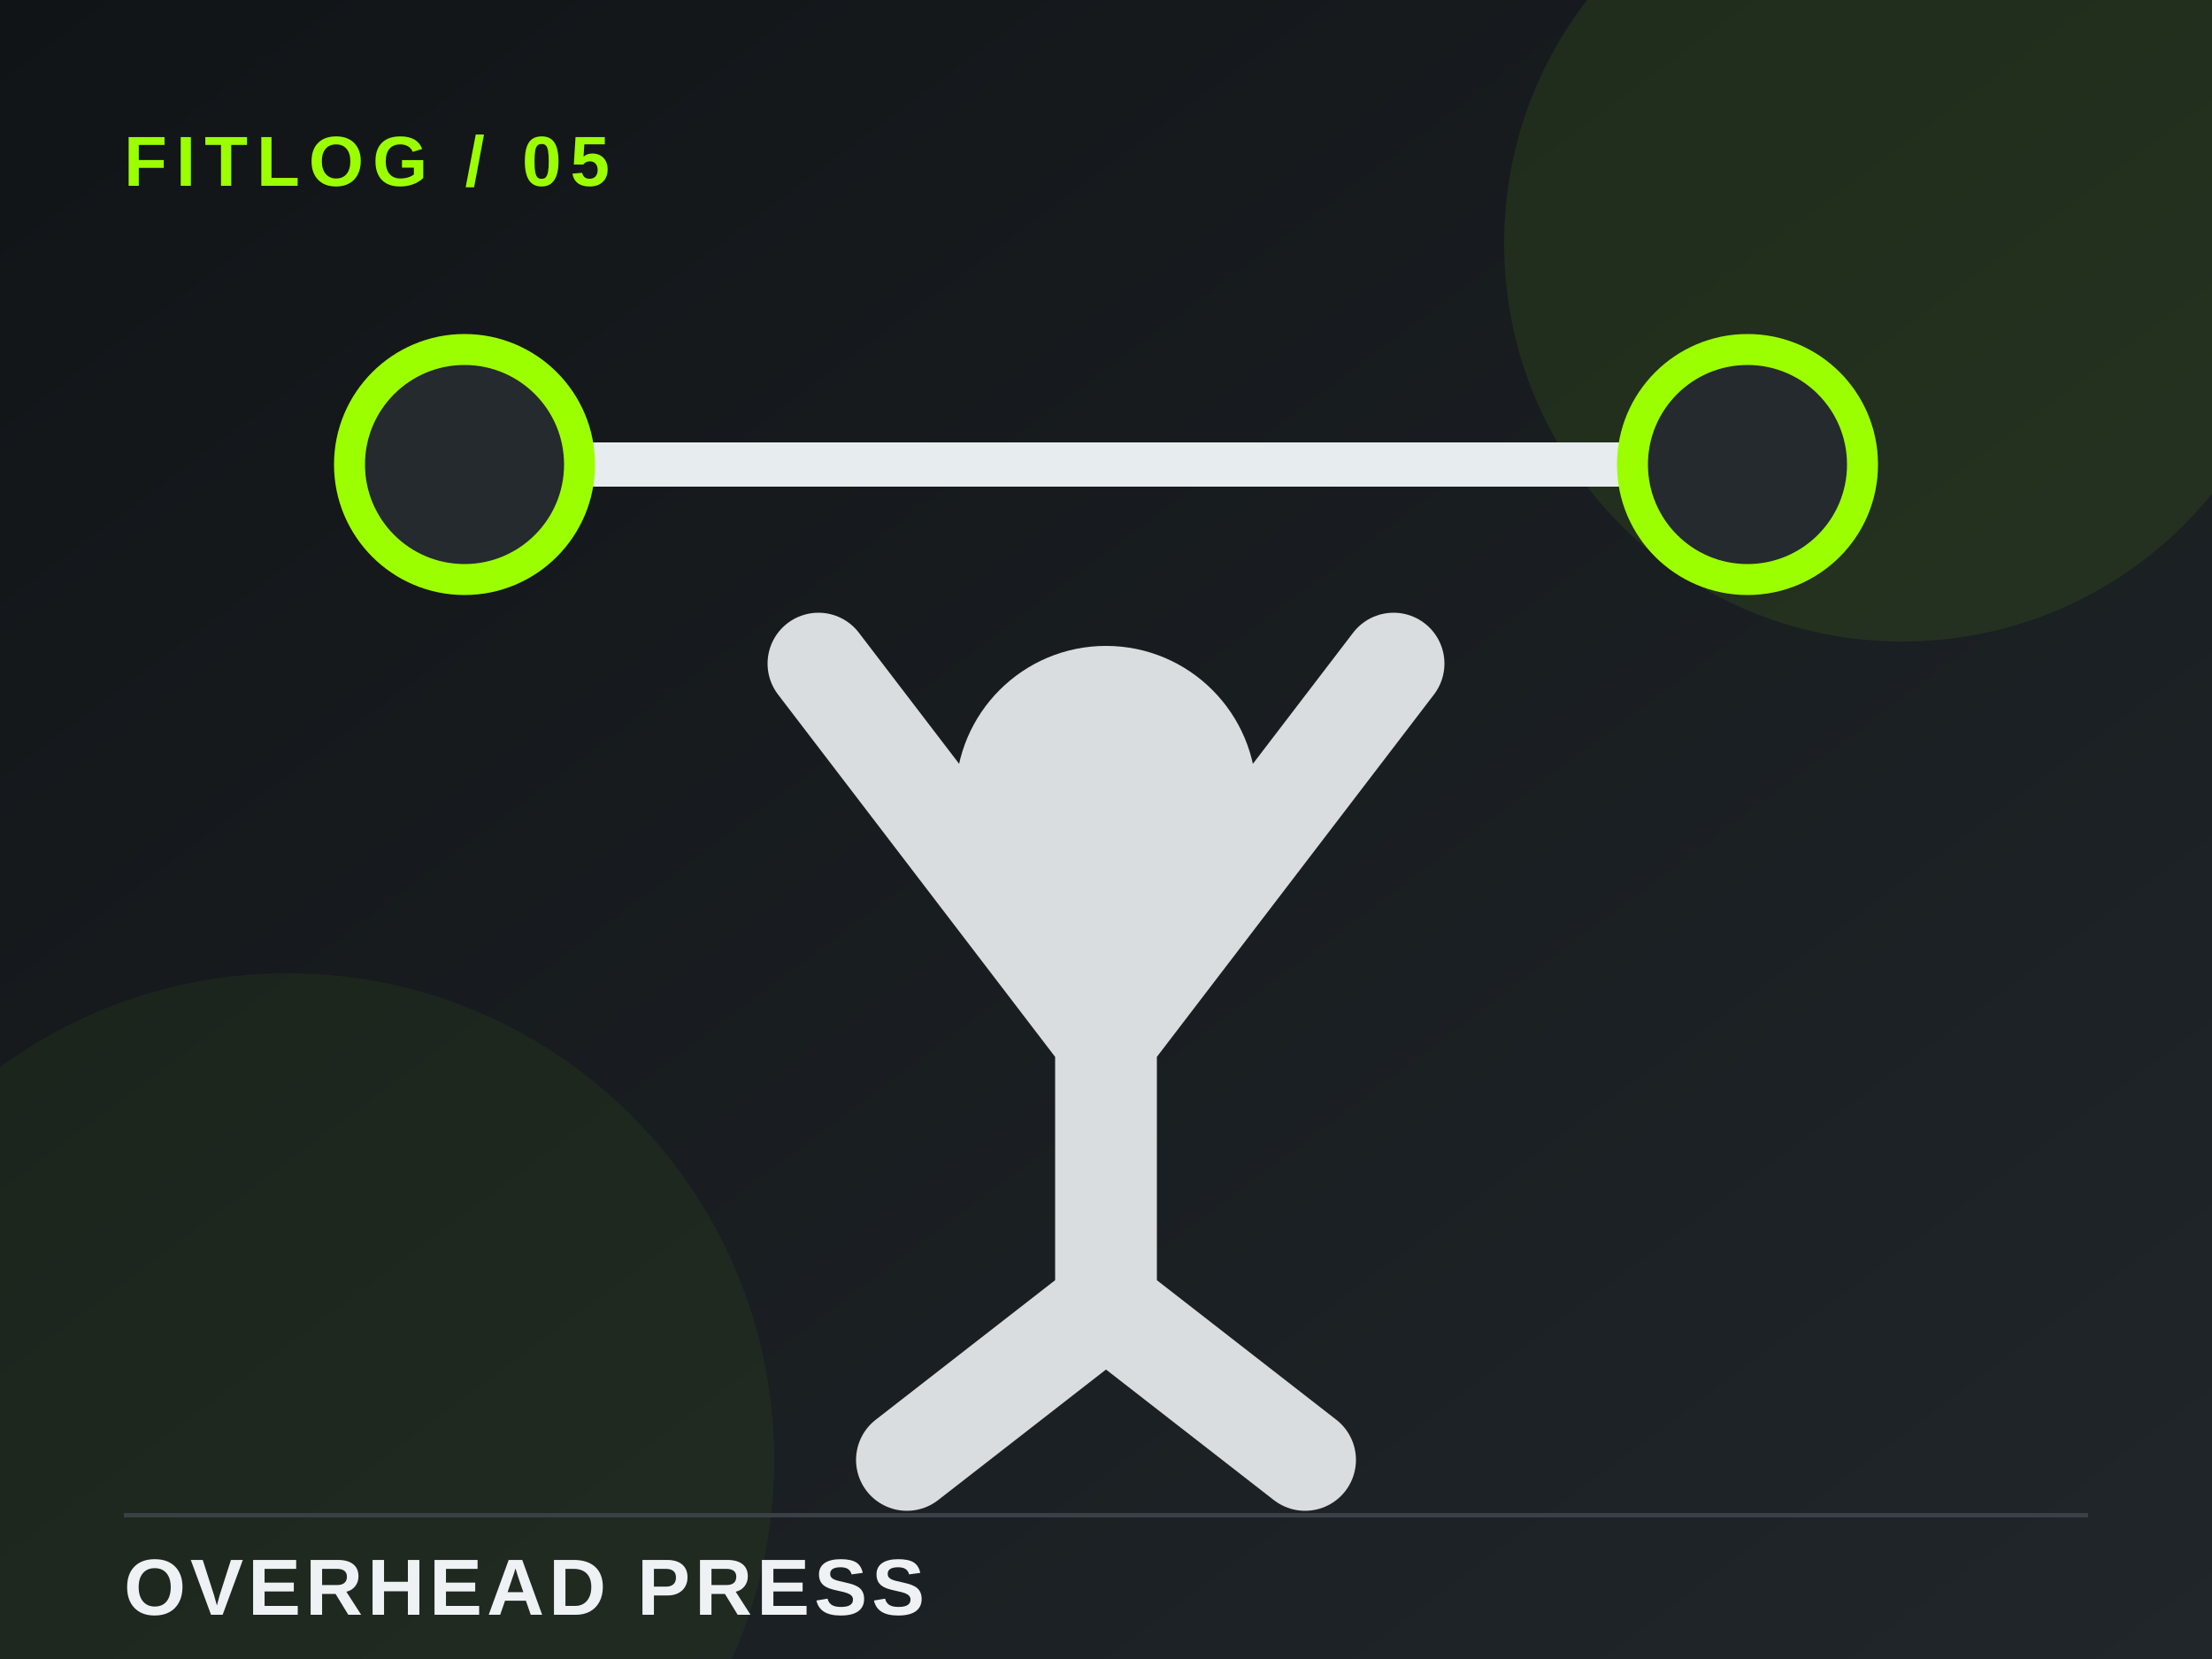
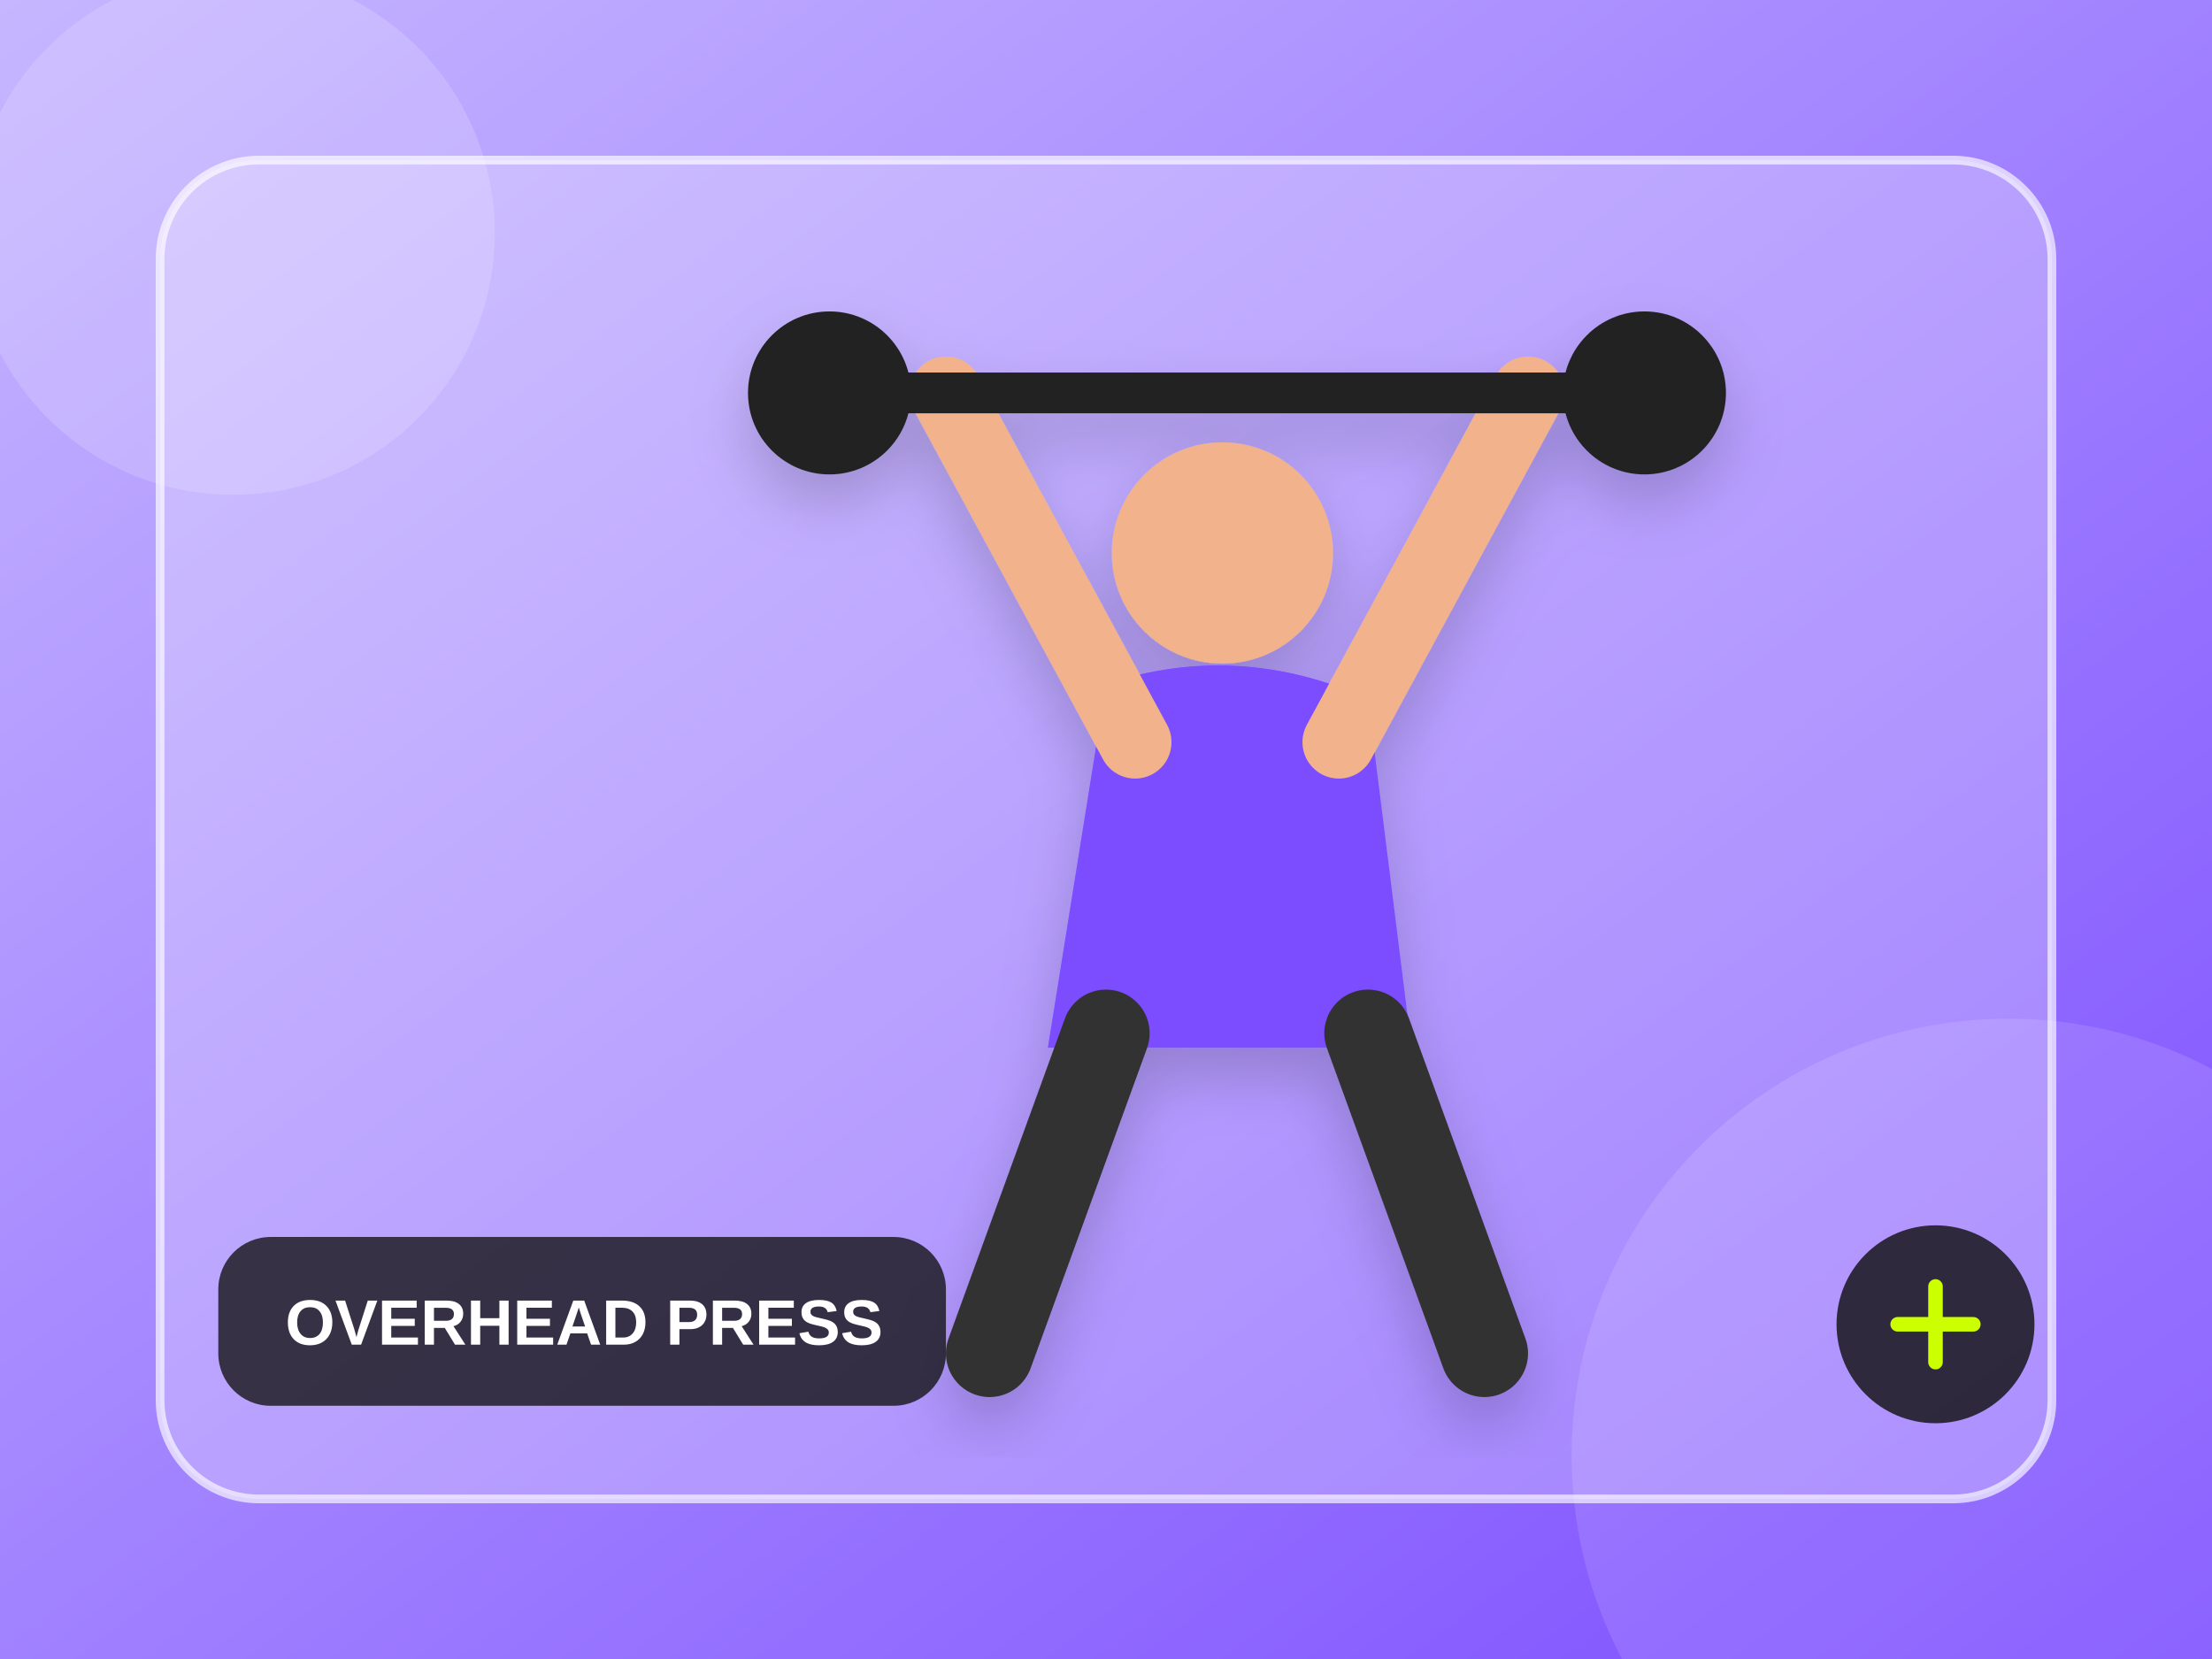
- <svg xmlns="http://www.w3.org/2000/svg" viewBox="0 0 500 375">
+ <svg xmlns="http://www.w3.org/2000/svg" viewBox="0 0 760 570">
  <defs>
    <linearGradient id="g" x1="0" y1="0" x2="1" y2="1">
-       <stop offset="0" stop-color="#111417" />
-       <stop offset="1" stop-color="#20262a" />
+       <stop offset="0" stop-color="#c6b6ff" />
+       <stop offset="1" stop-color="#7c4dff" />
    </linearGradient>
+     <filter id="s">
+       <feDropShadow dx="0" dy="10" stdDeviation="10" flood-opacity=".18" />
+     </filter>
  </defs>
-   <rect width="500" height="375" fill="url(#g)" />
-   <circle cx="430" cy="55" r="90" fill="#9cff00" opacity=".08" />
-   <circle cx="65" cy="330" r="110" fill="#9cff00" opacity=".05" />
-   <text x="28" y="42" fill="#9cff00" font-family="Arial,sans-serif" font-size="16" font-weight="800" letter-spacing="2">FITLOG / 05</text>
-   <line x1="90" y1="105" x2="410" y2="105" stroke="#e7ecef" stroke-width="10" />
-   <circle cx="105" cy="105" r="26" fill="#252a2e" stroke="#9cff00" stroke-width="7" />
-   <circle cx="395" cy="105" r="26" fill="#252a2e" stroke="#9cff00" stroke-width="7" />
-   <circle cx="250" cy="180" r="34" fill="#d9dde0" />
-   <path d="M250 215 L250 295 M250 235 L185 150 M250 235 L315 150 M250 295 L205 330 M250 295 L295 330" stroke="#d9dde0" stroke-width="23" stroke-linecap="round" fill="none" />
-   <rect x="28" y="342" width="444" height="1" fill="#3a4045" />
-   <text x="28" y="365" fill="#eef2f4" font-family="Arial,sans-serif" font-size="18" font-weight="900" letter-spacing="1">OVERHEAD PRESS</text>
+   <rect width="760" height="570" fill="url(#g)" />
+   <circle cx="80" cy="80" r="90" fill="#fff" opacity=".16" />
+   <circle cx="690" cy="500" r="150" fill="#fff" opacity=".12" />
+   <rect x="55" y="55" width="650" height="460" rx="34" fill="#ffffff" opacity=".25" />
+   <rect x="55" y="55" width="650" height="460" rx="34" fill="none" stroke="#fff" stroke-width="3" opacity=".65" />
+   <g filter="url(#s)" transform="translate(0 10)">
+     <circle cx="420" cy="180" r="38" fill="#f2b28b" />
+     <path d="M380 225 Q425 210 470 230 L485 350 L360 350 Z" fill="#7c4dff" />
+     <path d="M390 245 L325 125 M460 245 L525 125" stroke="#f2b28b" stroke-width="25" stroke-linecap="round" />
+     <path d="M290 125 L560 125" stroke="#222" stroke-width="14" />
+     <circle cx="285" cy="125" r="28" fill="#222" />
+     <circle cx="565" cy="125" r="28" fill="#222" />
+     <path d="M380 345 L340 455 M470 345 L510 455" stroke="#333" stroke-width="30" stroke-linecap="round" />
+   </g>
+   <rect x="75" y="425" width="250" height="58" rx="18" fill="#111" opacity=".78" />
+   <text x="98" y="462" font-family="Arial, sans-serif" font-size="22" font-weight="800" fill="#fff">OVERHEAD PRESS</text>
+   <circle cx="665" cy="455" r="34" fill="#111" opacity=".82" />
+   <path d="M652 455h26M665 442v26" stroke="#ccff00" stroke-width="5" stroke-linecap="round" />
</svg>
